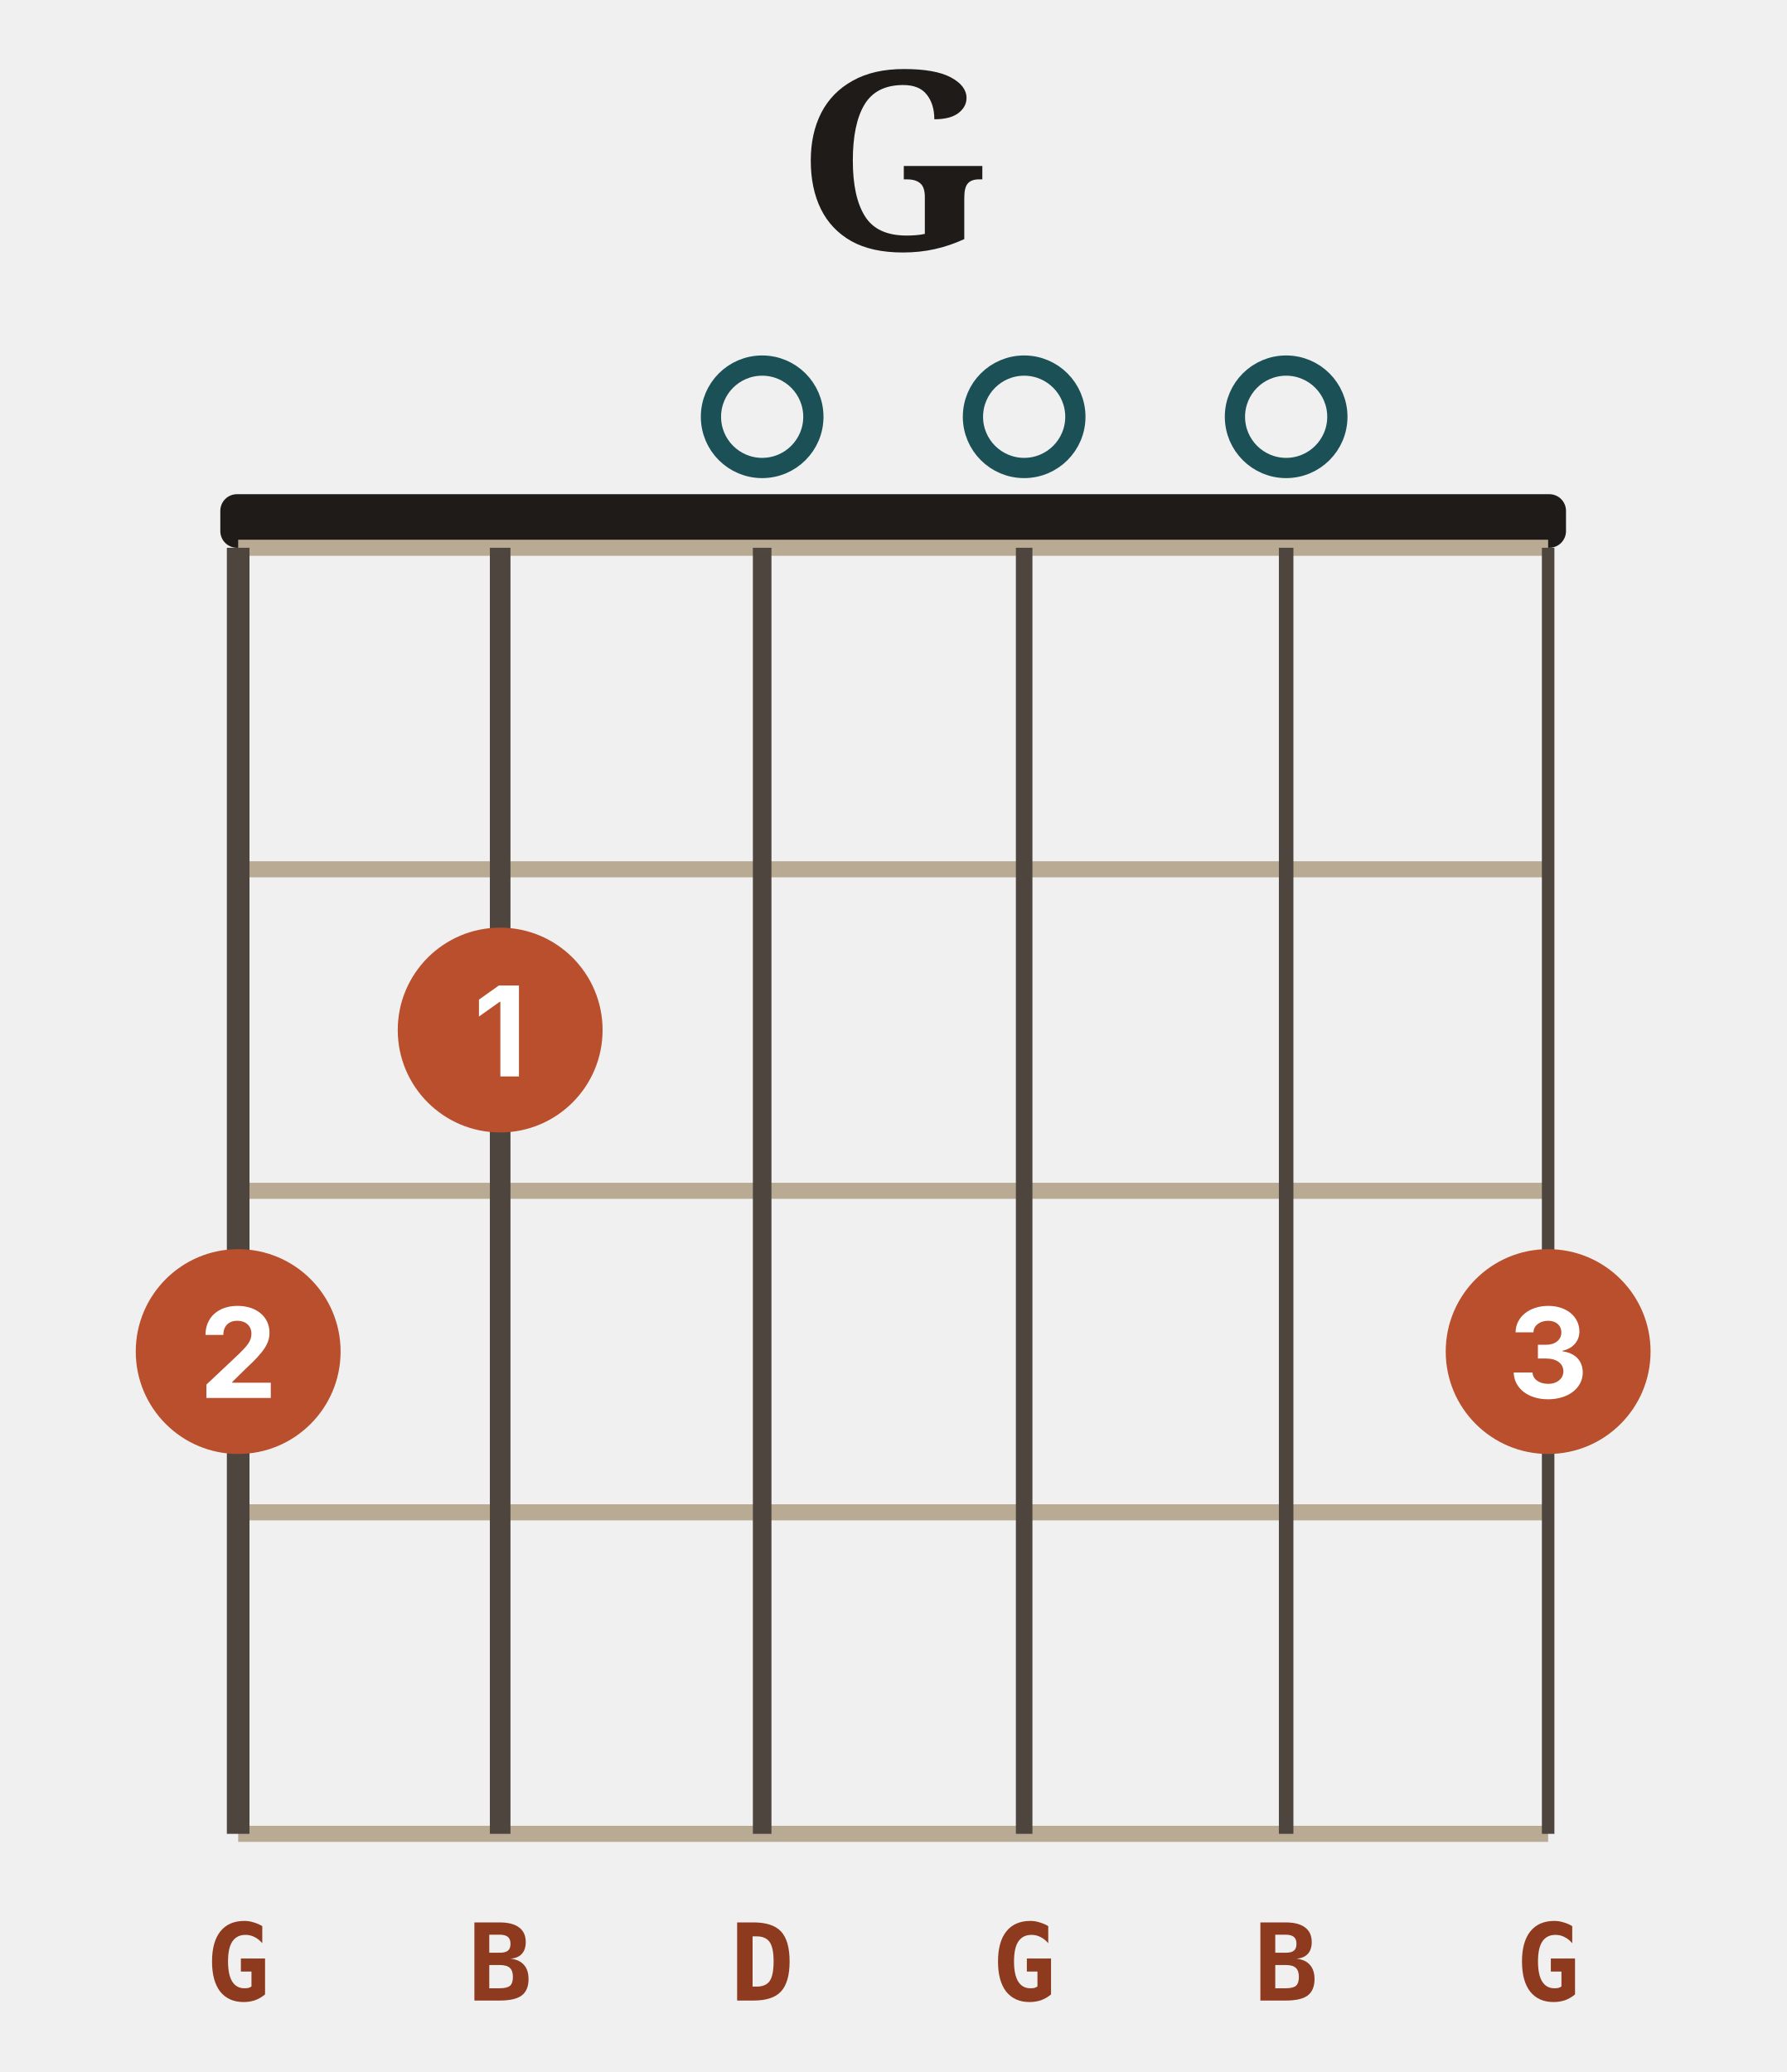
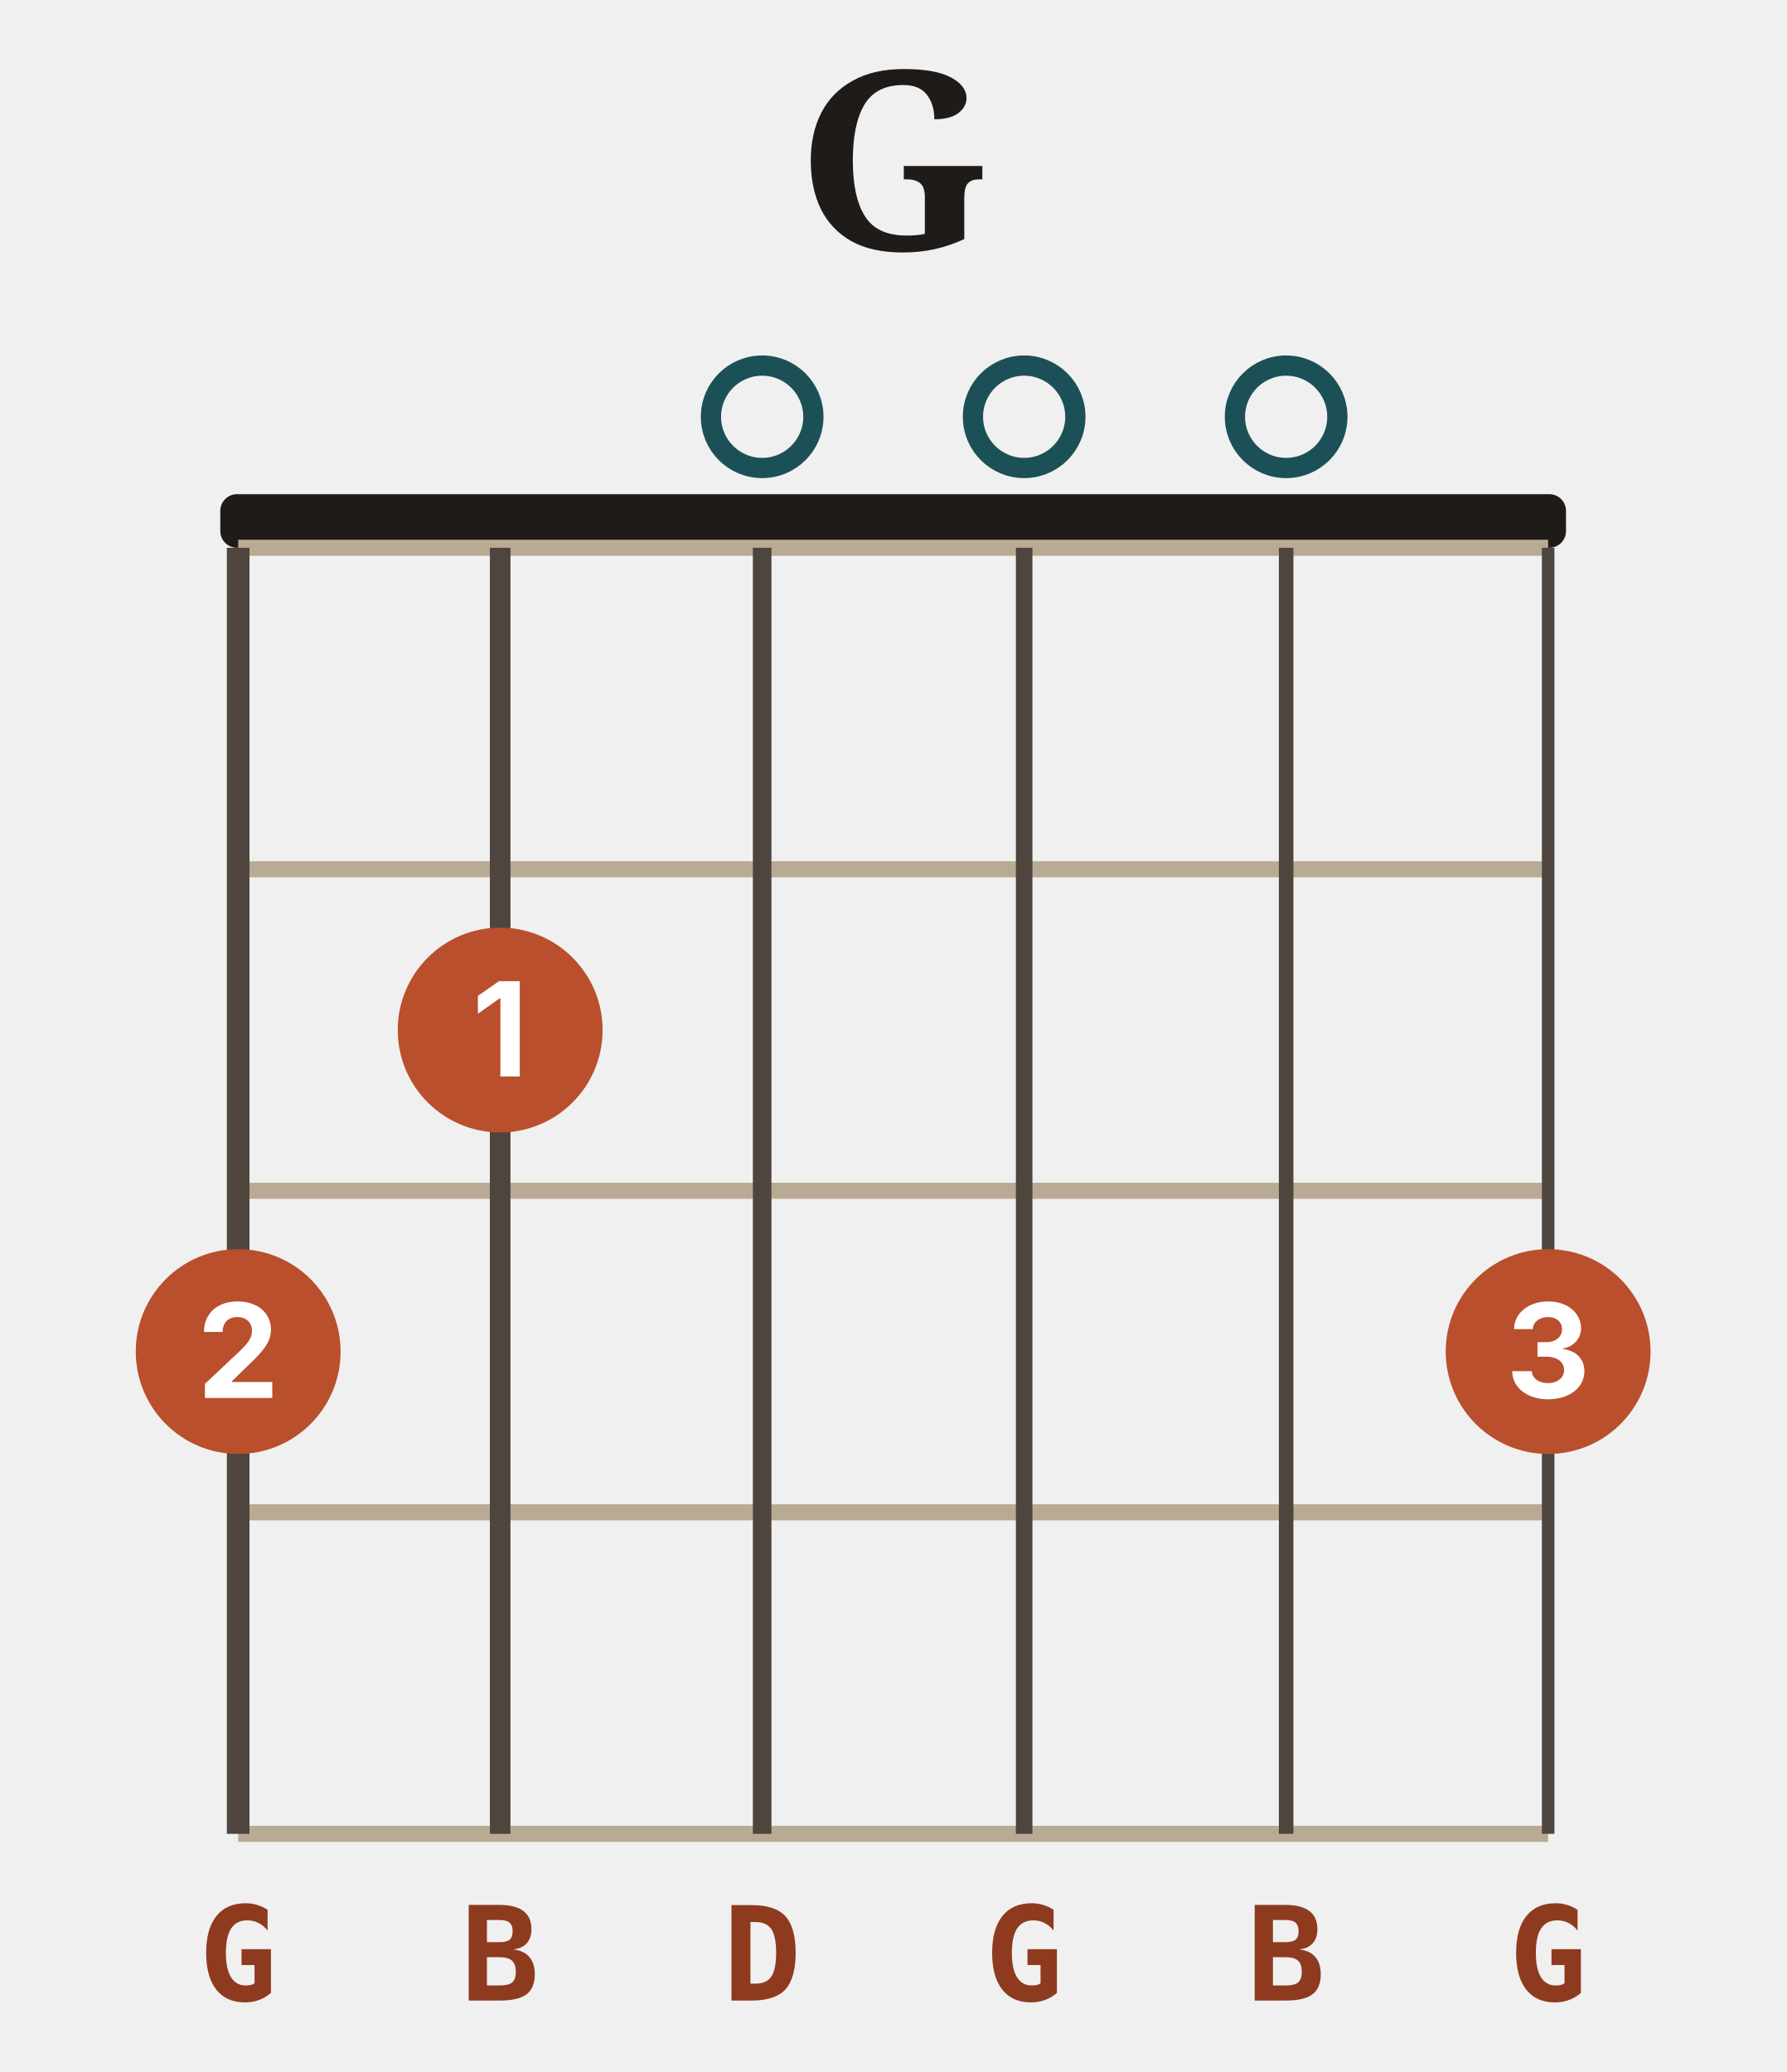
<svg xmlns="http://www.w3.org/2000/svg" width="150" height="174" viewBox="0 0 150 174" font-family="Inter, 'DejaVu Sans', sans-serif">
  <text x="75.0" y="21" text-anchor="middle" font-family="'EB Garamond', Georgia, serif" font-size="21" font-weight="700" fill="#1F1B18">G</text>
  <circle cx="64.0" cy="35.0" r="4.3" fill="none" stroke="#1C5057" stroke-width="1.7" />
  <circle cx="86.0" cy="35.0" r="4.3" fill="none" stroke="#1C5057" stroke-width="1.7" />
  <circle cx="108.0" cy="35.0" r="4.3" fill="none" stroke="#1C5057" stroke-width="1.7" />
  <rect x="18.5" y="41.5" width="113.0" height="4.5" rx="1.4" fill="#1F1B18" />
  <line x1="20.0" y1="46.0" x2="130.0" y2="46.0" stroke="#B9AB93" stroke-width="1.35" />
  <line x1="20.0" y1="73.0" x2="130.0" y2="73.0" stroke="#B9AB93" stroke-width="1.35" />
  <line x1="20.0" y1="100.0" x2="130.0" y2="100.0" stroke="#B9AB93" stroke-width="1.35" />
  <line x1="20.0" y1="127.0" x2="130.0" y2="127.0" stroke="#B9AB93" stroke-width="1.35" />
  <line x1="20.0" y1="154.0" x2="130.0" y2="154.0" stroke="#B9AB93" stroke-width="1.35" />
  <line x1="20.0" y1="46.0" x2="20.0" y2="154.0" stroke="#4E463E" stroke-width="1.90" />
  <line x1="42.0" y1="46.0" x2="42.0" y2="154.0" stroke="#4E463E" stroke-width="1.73" />
  <line x1="64.0" y1="46.0" x2="64.0" y2="154.0" stroke="#4E463E" stroke-width="1.56" />
  <line x1="86.0" y1="46.0" x2="86.0" y2="154.0" stroke="#4E463E" stroke-width="1.39" />
  <line x1="108.0" y1="46.0" x2="108.0" y2="154.0" stroke="#4E463E" stroke-width="1.22" />
  <line x1="130.0" y1="46.0" x2="130.0" y2="154.0" stroke="#4E463E" stroke-width="1.05" />
  <circle cx="20.0" cy="113.5" r="8.6" fill="#B94F2C" />
-   <text x="20.0" y="117.4" text-anchor="middle" font-size="10.5" font-weight="700" fill="#fff">2</text>
+   <text x="20.0" y="117.4" text-anchor="middle" font-size="11" font-weight="700" fill="#fff">2</text>
  <circle cx="42.0" cy="86.5" r="8.6" fill="#B94F2C" />
-   <text x="42.0" y="90.4" text-anchor="middle" font-size="10.5" font-weight="700" fill="#fff">1</text>
+   <text x="42.0" y="90.4" text-anchor="middle" font-size="11" font-weight="700" fill="#fff">1</text>
  <circle cx="130.0" cy="113.5" r="8.6" fill="#B94F2C" />
-   <text x="130.0" y="117.4" text-anchor="middle" font-size="10.5" font-weight="700" fill="#fff">3</text>
-   <text x="20.0" y="168.0" text-anchor="middle" font-family="'JetBrains Mono', monospace" font-size="9" font-weight="700" fill="#8E3A1E">G</text>
-   <text x="42.0" y="168.0" text-anchor="middle" font-family="'JetBrains Mono', monospace" font-size="9" font-weight="700" fill="#8E3A1E">B</text>
-   <text x="64.0" y="168.0" text-anchor="middle" font-family="'JetBrains Mono', monospace" font-size="9" font-weight="700" fill="#8E3A1E">D</text>
-   <text x="86.0" y="168.0" text-anchor="middle" font-family="'JetBrains Mono', monospace" font-size="9" font-weight="700" fill="#8E3A1E">G</text>
-   <text x="108.0" y="168.0" text-anchor="middle" font-family="'JetBrains Mono', monospace" font-size="9" font-weight="700" fill="#8E3A1E">B</text>
-   <text x="130.0" y="168.0" text-anchor="middle" font-family="'JetBrains Mono', monospace" font-size="9" font-weight="700" fill="#8E3A1E">G</text>
+   <text x="130.0" y="117.4" text-anchor="middle" font-size="11" font-weight="700" fill="#fff">3</text>
+   <text x="20.0" y="168.0" text-anchor="middle" font-family="'JetBrains Mono', monospace" font-size="11" font-weight="700" fill="#8E3A1E">G</text>
+   <text x="42.0" y="168.0" text-anchor="middle" font-family="'JetBrains Mono', monospace" font-size="11" font-weight="700" fill="#8E3A1E">B</text>
+   <text x="64.0" y="168.0" text-anchor="middle" font-family="'JetBrains Mono', monospace" font-size="11" font-weight="700" fill="#8E3A1E">D</text>
+   <text x="86.0" y="168.0" text-anchor="middle" font-family="'JetBrains Mono', monospace" font-size="11" font-weight="700" fill="#8E3A1E">G</text>
+   <text x="108.0" y="168.0" text-anchor="middle" font-family="'JetBrains Mono', monospace" font-size="11" font-weight="700" fill="#8E3A1E">B</text>
+   <text x="130.0" y="168.0" text-anchor="middle" font-family="'JetBrains Mono', monospace" font-size="11" font-weight="700" fill="#8E3A1E">G</text>
</svg>
